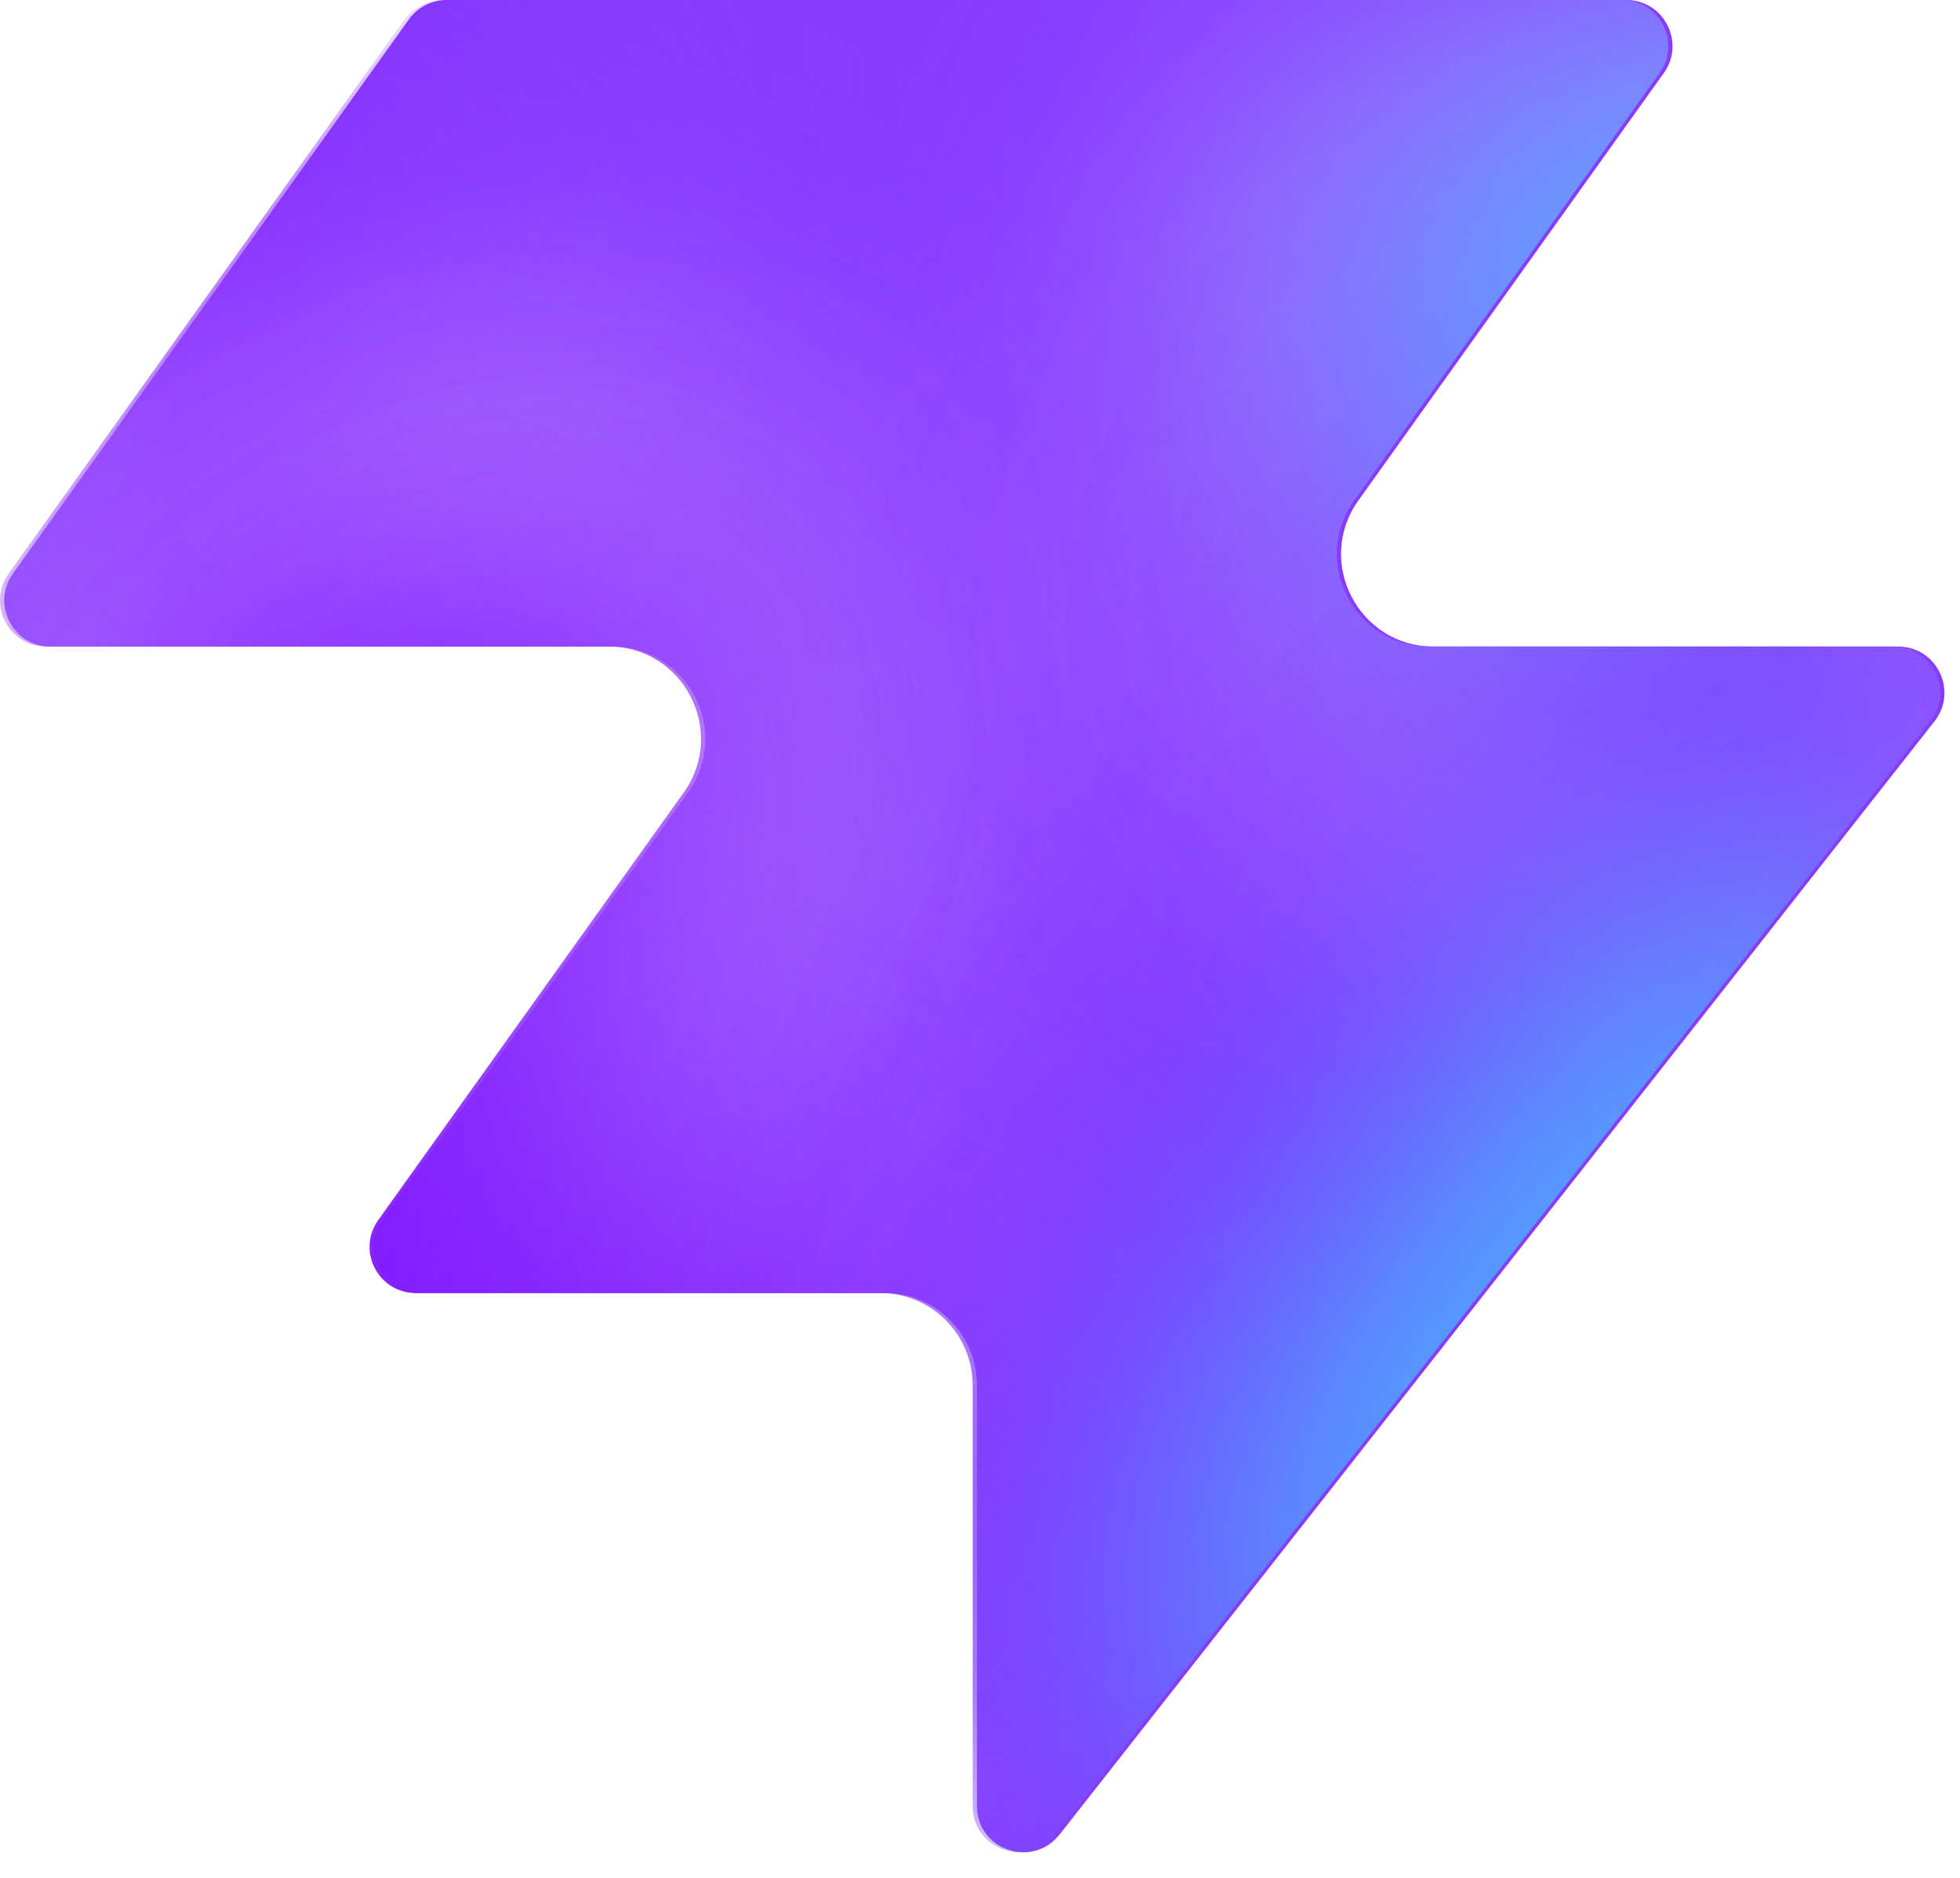
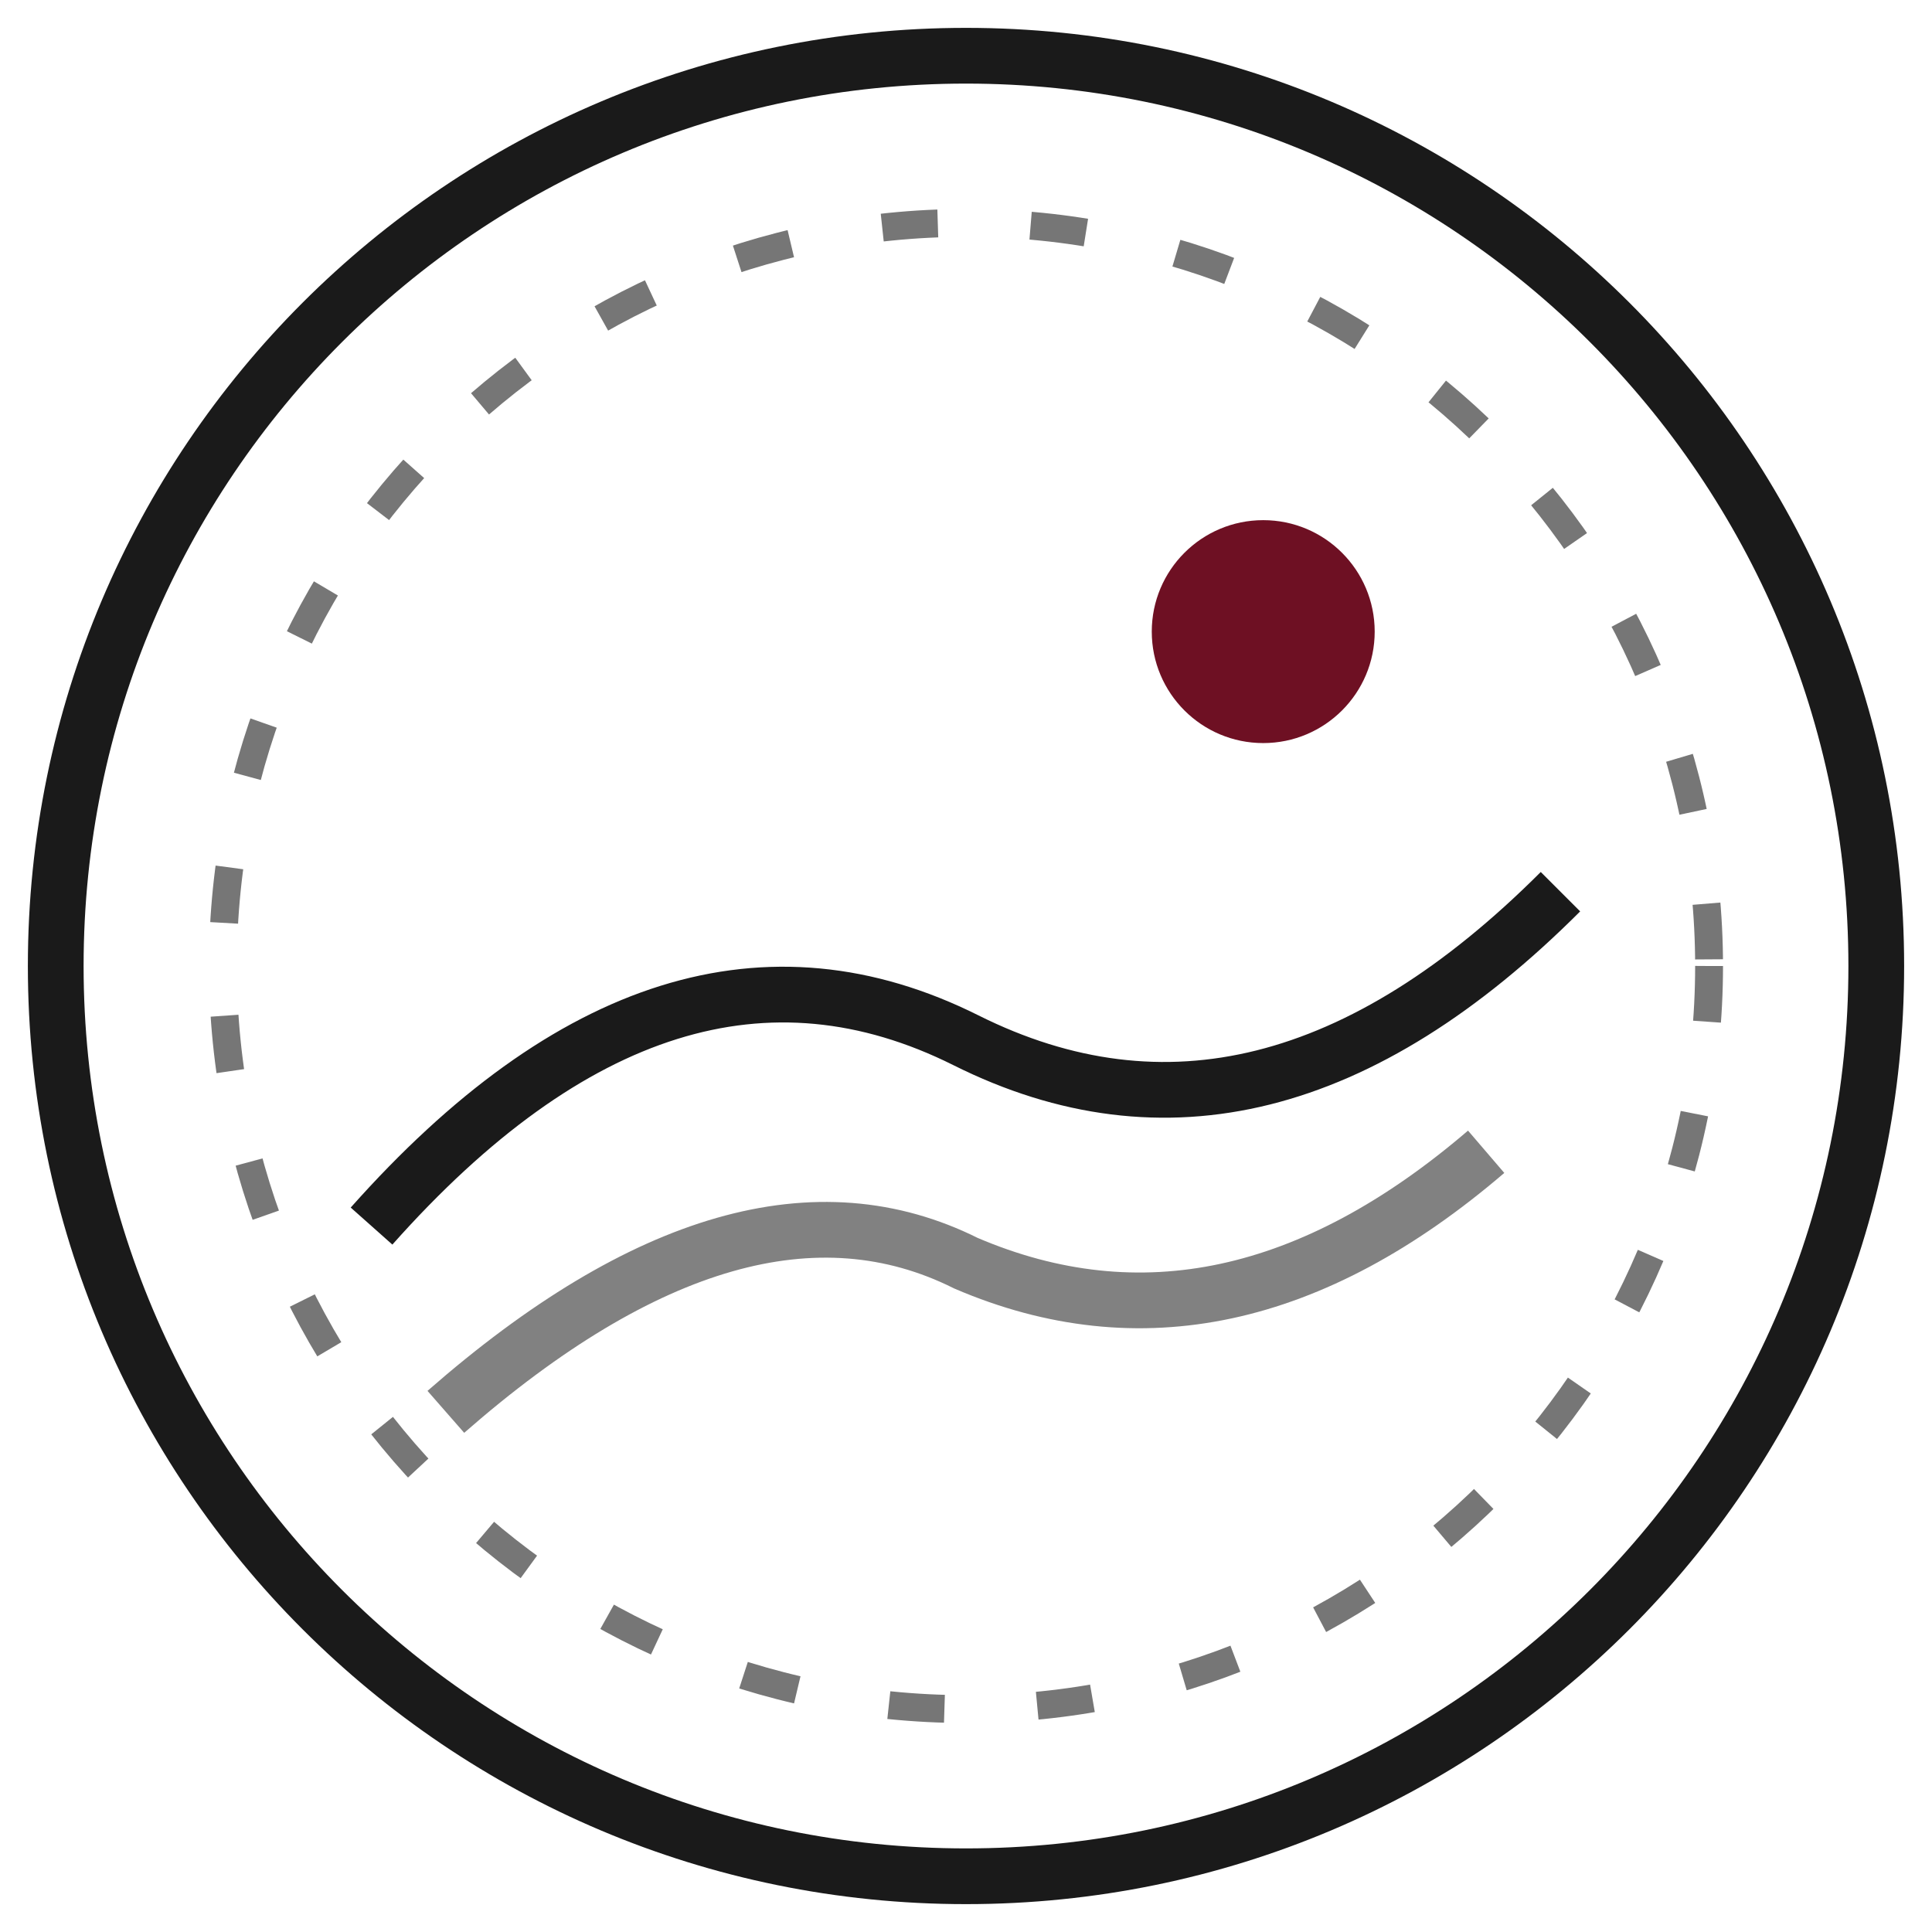
- <svg xmlns="http://www.w3.org/2000/svg" width="48" height="46" fill="none" viewBox="0 0 48 46">
-   <path fill="#863bff" d="M25.946 44.938c-.664.845-2.021.375-2.021-.698V33.937a2.26 2.26 0 0 0-2.262-2.262H10.287c-.92 0-1.456-1.04-.92-1.788l7.48-10.471c1.07-1.497 0-3.578-1.842-3.578H1.237c-.92 0-1.456-1.04-.92-1.788L10.013.474c.214-.297.556-.474.92-.474h28.894c.92 0 1.456 1.04.92 1.788l-7.48 10.471c-1.07 1.498 0 3.579 1.842 3.579h11.377c.943 0 1.473 1.088.89 1.83L25.947 44.94z" style="fill:#863bff;fill:color(display-p3 .525 .23 1);fill-opacity:1" />
-   <mask id="a" width="48" height="46" x="0" y="0" maskUnits="userSpaceOnUse" style="mask-type:alpha">
-     <path fill="#000" d="M25.842 44.938c-.664.844-2.021.375-2.021-.698V33.937a2.26 2.26 0 0 0-2.262-2.262H10.183c-.92 0-1.456-1.04-.92-1.788l7.48-10.471c1.07-1.498 0-3.579-1.842-3.579H1.133c-.92 0-1.456-1.04-.92-1.787L9.91.473c.214-.297.556-.474.92-.474h28.894c.92 0 1.456 1.04.92 1.788l-7.48 10.471c-1.07 1.498 0 3.578 1.842 3.578h11.377c.943 0 1.473 1.088.89 1.832L25.843 44.94z" style="fill:#000;fill-opacity:1" />
-   </mask>
-   <g mask="url(#a)">
-     <g filter="url(#b)">
-       <ellipse cx="5.508" cy="14.704" fill="#ede6ff" rx="5.508" ry="14.704" style="fill:#ede6ff;fill:color(display-p3 .927 .903 1);fill-opacity:1" transform="matrix(.00324 1 1 -.00324 -4.47 31.516)" />
-     </g>
-     <g filter="url(#c)">
-       <ellipse cx="10.399" cy="29.851" fill="#ede6ff" rx="10.399" ry="29.851" style="fill:#ede6ff;fill:color(display-p3 .927 .903 1);fill-opacity:1" transform="matrix(.00324 1 1 -.00324 -39.328 7.883)" />
-     </g>
-     <g filter="url(#d)">
-       <ellipse cx="5.508" cy="30.487" fill="#7e14ff" rx="5.508" ry="30.487" style="fill:#7e14ff;fill:color(display-p3 .492 .077 1);fill-opacity:1" transform="rotate(89.814 -25.913 -14.639)scale(1 -1)" />
-     </g>
-     <g filter="url(#e)">
-       <ellipse cx="5.508" cy="30.599" fill="#7e14ff" rx="5.508" ry="30.599" style="fill:#7e14ff;fill:color(display-p3 .492 .077 1);fill-opacity:1" transform="rotate(89.814 -32.644 -3.334)scale(1 -1)" />
-     </g>
-     <g filter="url(#f)">
-       <ellipse cx="5.508" cy="30.599" fill="#7e14ff" rx="5.508" ry="30.599" style="fill:#7e14ff;fill:color(display-p3 .492 .077 1);fill-opacity:1" transform="matrix(.00324 1 1 -.00324 -34.34 30.47)" />
-     </g>
-     <g filter="url(#g)">
-       <ellipse cx="14.072" cy="22.078" fill="#ede6ff" rx="14.072" ry="22.078" style="fill:#ede6ff;fill:color(display-p3 .927 .903 1);fill-opacity:1" transform="rotate(93.35 24.506 48.493)scale(-1 1)" />
-     </g>
-     <g filter="url(#h)">
-       <ellipse cx="3.47" cy="21.501" fill="#7e14ff" rx="3.47" ry="21.501" style="fill:#7e14ff;fill:color(display-p3 .492 .077 1);fill-opacity:1" transform="rotate(89.009 28.708 47.59)scale(-1 1)" />
-     </g>
-     <g filter="url(#i)">
-       <ellipse cx="3.47" cy="21.501" fill="#7e14ff" rx="3.47" ry="21.501" style="fill:#7e14ff;fill:color(display-p3 .492 .077 1);fill-opacity:1" transform="rotate(89.009 28.708 47.59)scale(-1 1)" />
-     </g>
-     <g filter="url(#j)">
-       <ellipse cx=".387" cy="8.972" fill="#7e14ff" rx="4.407" ry="29.108" style="fill:#7e14ff;fill:color(display-p3 .492 .077 1);fill-opacity:1" transform="rotate(39.51 .387 8.972)" />
-     </g>
-     <g filter="url(#k)">
-       <ellipse cx="47.523" cy="-6.092" fill="#7e14ff" rx="4.407" ry="29.108" style="fill:#7e14ff;fill:color(display-p3 .492 .077 1);fill-opacity:1" transform="rotate(37.892 47.523 -6.092)" />
-     </g>
-     <g filter="url(#l)">
-       <ellipse cx="41.412" cy="6.333" fill="#47bfff" rx="5.971" ry="9.665" style="fill:#47bfff;fill:color(display-p3 .28 .748 1);fill-opacity:1" transform="rotate(37.892 41.412 6.333)" />
-     </g>
-     <g filter="url(#m)">
-       <ellipse cx="-1.879" cy="38.332" fill="#7e14ff" rx="4.407" ry="29.108" style="fill:#7e14ff;fill:color(display-p3 .492 .077 1);fill-opacity:1" transform="rotate(37.892 -1.88 38.332)" />
-     </g>
-     <g filter="url(#n)">
-       <ellipse cx="-1.879" cy="38.332" fill="#7e14ff" rx="4.407" ry="29.108" style="fill:#7e14ff;fill:color(display-p3 .492 .077 1);fill-opacity:1" transform="rotate(37.892 -1.88 38.332)" />
-     </g>
-     <g filter="url(#o)">
-       <ellipse cx="35.651" cy="29.907" fill="#7e14ff" rx="4.407" ry="29.108" style="fill:#7e14ff;fill:color(display-p3 .492 .077 1);fill-opacity:1" transform="rotate(37.892 35.651 29.907)" />
-     </g>
-     <g filter="url(#p)">
-       <ellipse cx="38.418" cy="32.4" fill="#47bfff" rx="5.971" ry="15.297" style="fill:#47bfff;fill:color(display-p3 .28 .748 1);fill-opacity:1" transform="rotate(37.892 38.418 32.4)" />
-     </g>
-   </g>
-   <defs>
-     <filter id="b" width="60.045" height="41.654" x="-19.77" y="16.149" color-interpolation-filters="sRGB" filterUnits="userSpaceOnUse">
-       <feFlood flood-opacity="0" result="BackgroundImageFix" />
-       <feBlend in="SourceGraphic" in2="BackgroundImageFix" result="shape" />
-       <feGaussianBlur result="effect1_foregroundBlur_2002_17158" stdDeviation="7.659" />
-     </filter>
-     <filter id="c" width="90.34" height="51.437" x="-54.613" y="-7.533" color-interpolation-filters="sRGB" filterUnits="userSpaceOnUse">
-       <feFlood flood-opacity="0" result="BackgroundImageFix" />
-       <feBlend in="SourceGraphic" in2="BackgroundImageFix" result="shape" />
-       <feGaussianBlur result="effect1_foregroundBlur_2002_17158" stdDeviation="7.659" />
-     </filter>
-     <filter id="d" width="79.355" height="29.4" x="-49.64" y="2.03" color-interpolation-filters="sRGB" filterUnits="userSpaceOnUse">
-       <feFlood flood-opacity="0" result="BackgroundImageFix" />
-       <feBlend in="SourceGraphic" in2="BackgroundImageFix" result="shape" />
-       <feGaussianBlur result="effect1_foregroundBlur_2002_17158" stdDeviation="4.596" />
-     </filter>
-     <filter id="e" width="79.579" height="29.4" x="-45.045" y="20.029" color-interpolation-filters="sRGB" filterUnits="userSpaceOnUse">
-       <feFlood flood-opacity="0" result="BackgroundImageFix" />
-       <feBlend in="SourceGraphic" in2="BackgroundImageFix" result="shape" />
-       <feGaussianBlur result="effect1_foregroundBlur_2002_17158" stdDeviation="4.596" />
-     </filter>
-     <filter id="f" width="79.579" height="29.4" x="-43.513" y="21.178" color-interpolation-filters="sRGB" filterUnits="userSpaceOnUse">
-       <feFlood flood-opacity="0" result="BackgroundImageFix" />
-       <feBlend in="SourceGraphic" in2="BackgroundImageFix" result="shape" />
-       <feGaussianBlur result="effect1_foregroundBlur_2002_17158" stdDeviation="4.596" />
-     </filter>
-     <filter id="g" width="74.749" height="58.852" x="15.756" y="-17.901" color-interpolation-filters="sRGB" filterUnits="userSpaceOnUse">
-       <feFlood flood-opacity="0" result="BackgroundImageFix" />
-       <feBlend in="SourceGraphic" in2="BackgroundImageFix" result="shape" />
-       <feGaussianBlur result="effect1_foregroundBlur_2002_17158" stdDeviation="7.659" />
-     </filter>
-     <filter id="h" width="61.377" height="25.362" x="23.548" y="2.284" color-interpolation-filters="sRGB" filterUnits="userSpaceOnUse">
-       <feFlood flood-opacity="0" result="BackgroundImageFix" />
-       <feBlend in="SourceGraphic" in2="BackgroundImageFix" result="shape" />
-       <feGaussianBlur result="effect1_foregroundBlur_2002_17158" stdDeviation="4.596" />
-     </filter>
-     <filter id="i" width="61.377" height="25.362" x="23.548" y="2.284" color-interpolation-filters="sRGB" filterUnits="userSpaceOnUse">
-       <feFlood flood-opacity="0" result="BackgroundImageFix" />
-       <feBlend in="SourceGraphic" in2="BackgroundImageFix" result="shape" />
-       <feGaussianBlur result="effect1_foregroundBlur_2002_17158" stdDeviation="4.596" />
-     </filter>
-     <filter id="j" width="56.045" height="63.649" x="-27.636" y="-22.853" color-interpolation-filters="sRGB" filterUnits="userSpaceOnUse">
-       <feFlood flood-opacity="0" result="BackgroundImageFix" />
-       <feBlend in="SourceGraphic" in2="BackgroundImageFix" result="shape" />
-       <feGaussianBlur result="effect1_foregroundBlur_2002_17158" stdDeviation="4.596" />
-     </filter>
-     <filter id="k" width="54.814" height="64.646" x="20.116" y="-38.415" color-interpolation-filters="sRGB" filterUnits="userSpaceOnUse">
-       <feFlood flood-opacity="0" result="BackgroundImageFix" />
-       <feBlend in="SourceGraphic" in2="BackgroundImageFix" result="shape" />
-       <feGaussianBlur result="effect1_foregroundBlur_2002_17158" stdDeviation="4.596" />
-     </filter>
-     <filter id="l" width="33.541" height="35.313" x="24.641" y="-11.323" color-interpolation-filters="sRGB" filterUnits="userSpaceOnUse">
-       <feFlood flood-opacity="0" result="BackgroundImageFix" />
-       <feBlend in="SourceGraphic" in2="BackgroundImageFix" result="shape" />
-       <feGaussianBlur result="effect1_foregroundBlur_2002_17158" stdDeviation="4.596" />
-     </filter>
-     <filter id="m" width="54.814" height="64.646" x="-29.286" y="6.009" color-interpolation-filters="sRGB" filterUnits="userSpaceOnUse">
-       <feFlood flood-opacity="0" result="BackgroundImageFix" />
-       <feBlend in="SourceGraphic" in2="BackgroundImageFix" result="shape" />
-       <feGaussianBlur result="effect1_foregroundBlur_2002_17158" stdDeviation="4.596" />
-     </filter>
-     <filter id="n" width="54.814" height="64.646" x="-29.286" y="6.009" color-interpolation-filters="sRGB" filterUnits="userSpaceOnUse">
-       <feFlood flood-opacity="0" result="BackgroundImageFix" />
-       <feBlend in="SourceGraphic" in2="BackgroundImageFix" result="shape" />
-       <feGaussianBlur result="effect1_foregroundBlur_2002_17158" stdDeviation="4.596" />
-     </filter>
-     <filter id="o" width="54.814" height="64.646" x="8.244" y="-2.416" color-interpolation-filters="sRGB" filterUnits="userSpaceOnUse">
-       <feFlood flood-opacity="0" result="BackgroundImageFix" />
-       <feBlend in="SourceGraphic" in2="BackgroundImageFix" result="shape" />
-       <feGaussianBlur result="effect1_foregroundBlur_2002_17158" stdDeviation="4.596" />
-     </filter>
-     <filter id="p" width="39.409" height="43.623" x="18.713" y="10.588" color-interpolation-filters="sRGB" filterUnits="userSpaceOnUse">
-       <feFlood flood-opacity="0" result="BackgroundImageFix" />
-       <feBlend in="SourceGraphic" in2="BackgroundImageFix" result="shape" />
-       <feGaussianBlur result="effect1_foregroundBlur_2002_17158" stdDeviation="4.596" />
-     </filter>
-   </defs>
+ <svg xmlns="http://www.w3.org/2000/svg" width="120" height="120" viewBox="0 0 52 52" fill="none">
+   <circle cx="26" cy="26" r="24.5" stroke="#1A1A1A" stroke-width="1.5" />
+   <circle cx="26" cy="26" r="20" stroke="#1A1A1A" stroke-width="0.75" stroke-dasharray="1.5 2.5" opacity="0.6" />
+   <path d="M10 33 Q18 24 26 28 Q34 32 42 24" stroke="#1A1A1A" stroke-width="1.5" fill="none" />
+   <path d="M12 38 Q20 31 26 34 Q33 37 40 31" stroke="#1A1A1A" stroke-width="1.5" fill="none" opacity="0.55" />
+   <circle cx="34" cy="17" r="3" fill="#6E1023" />
</svg>
